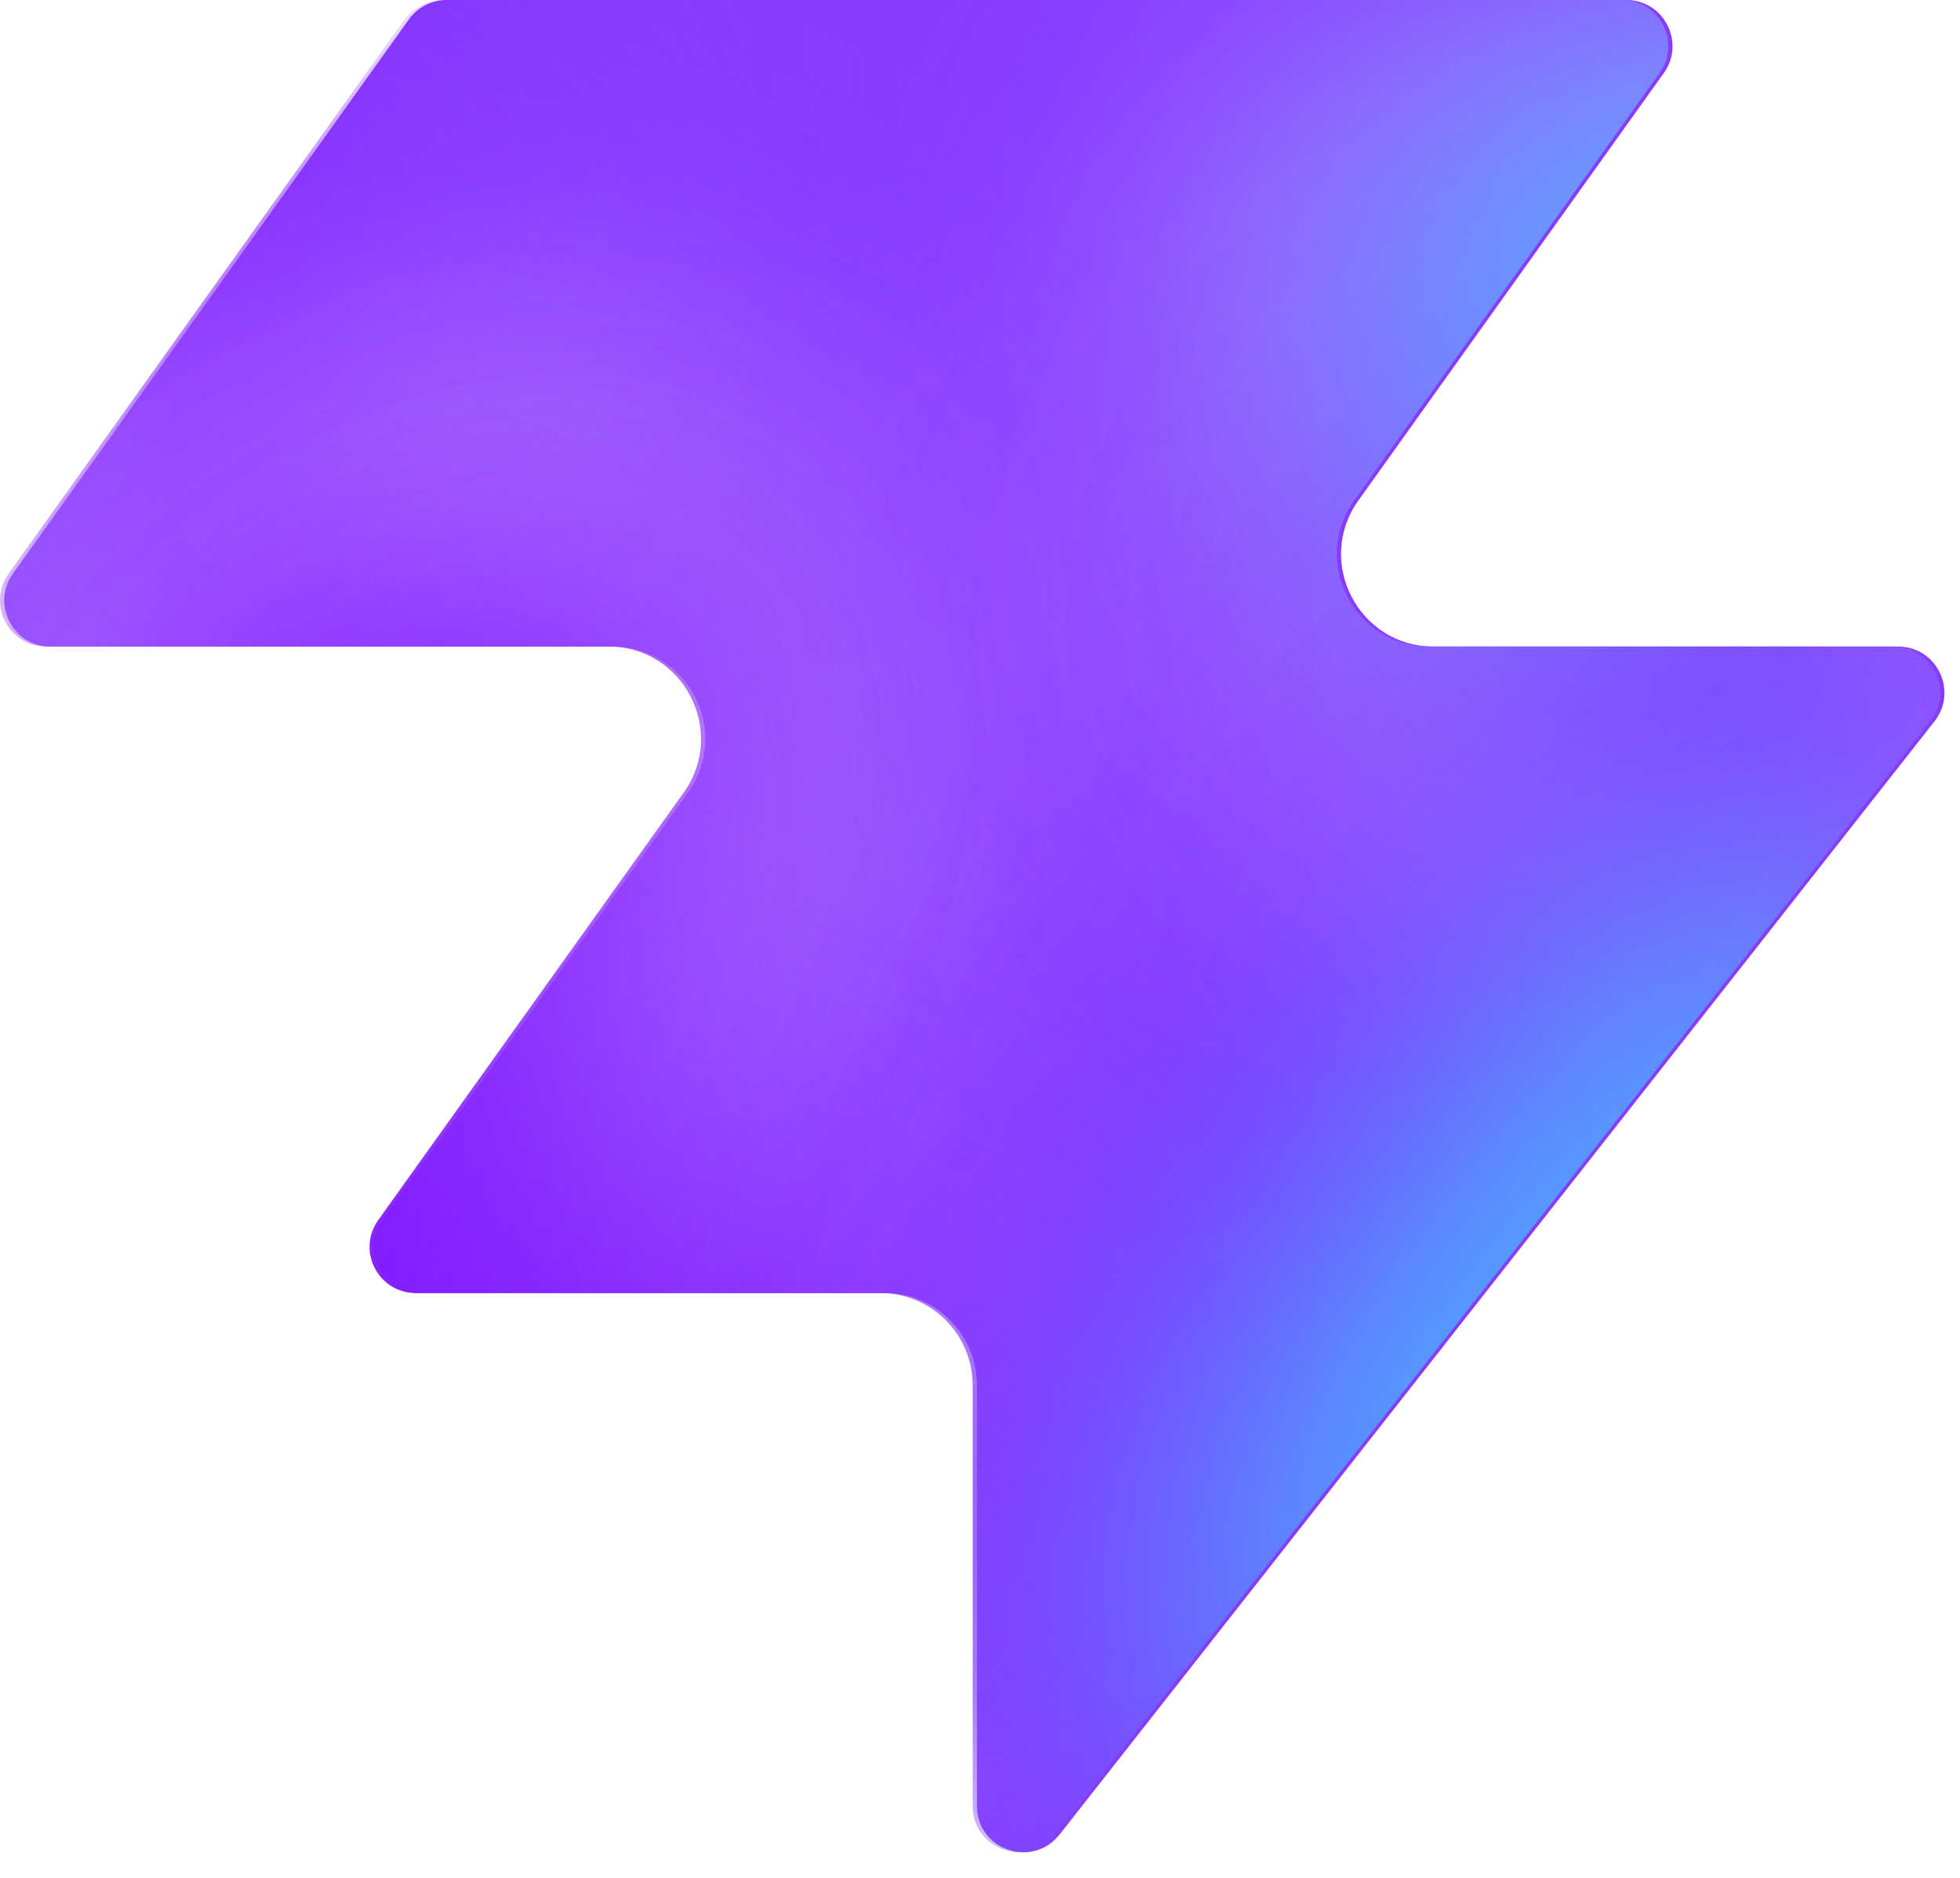
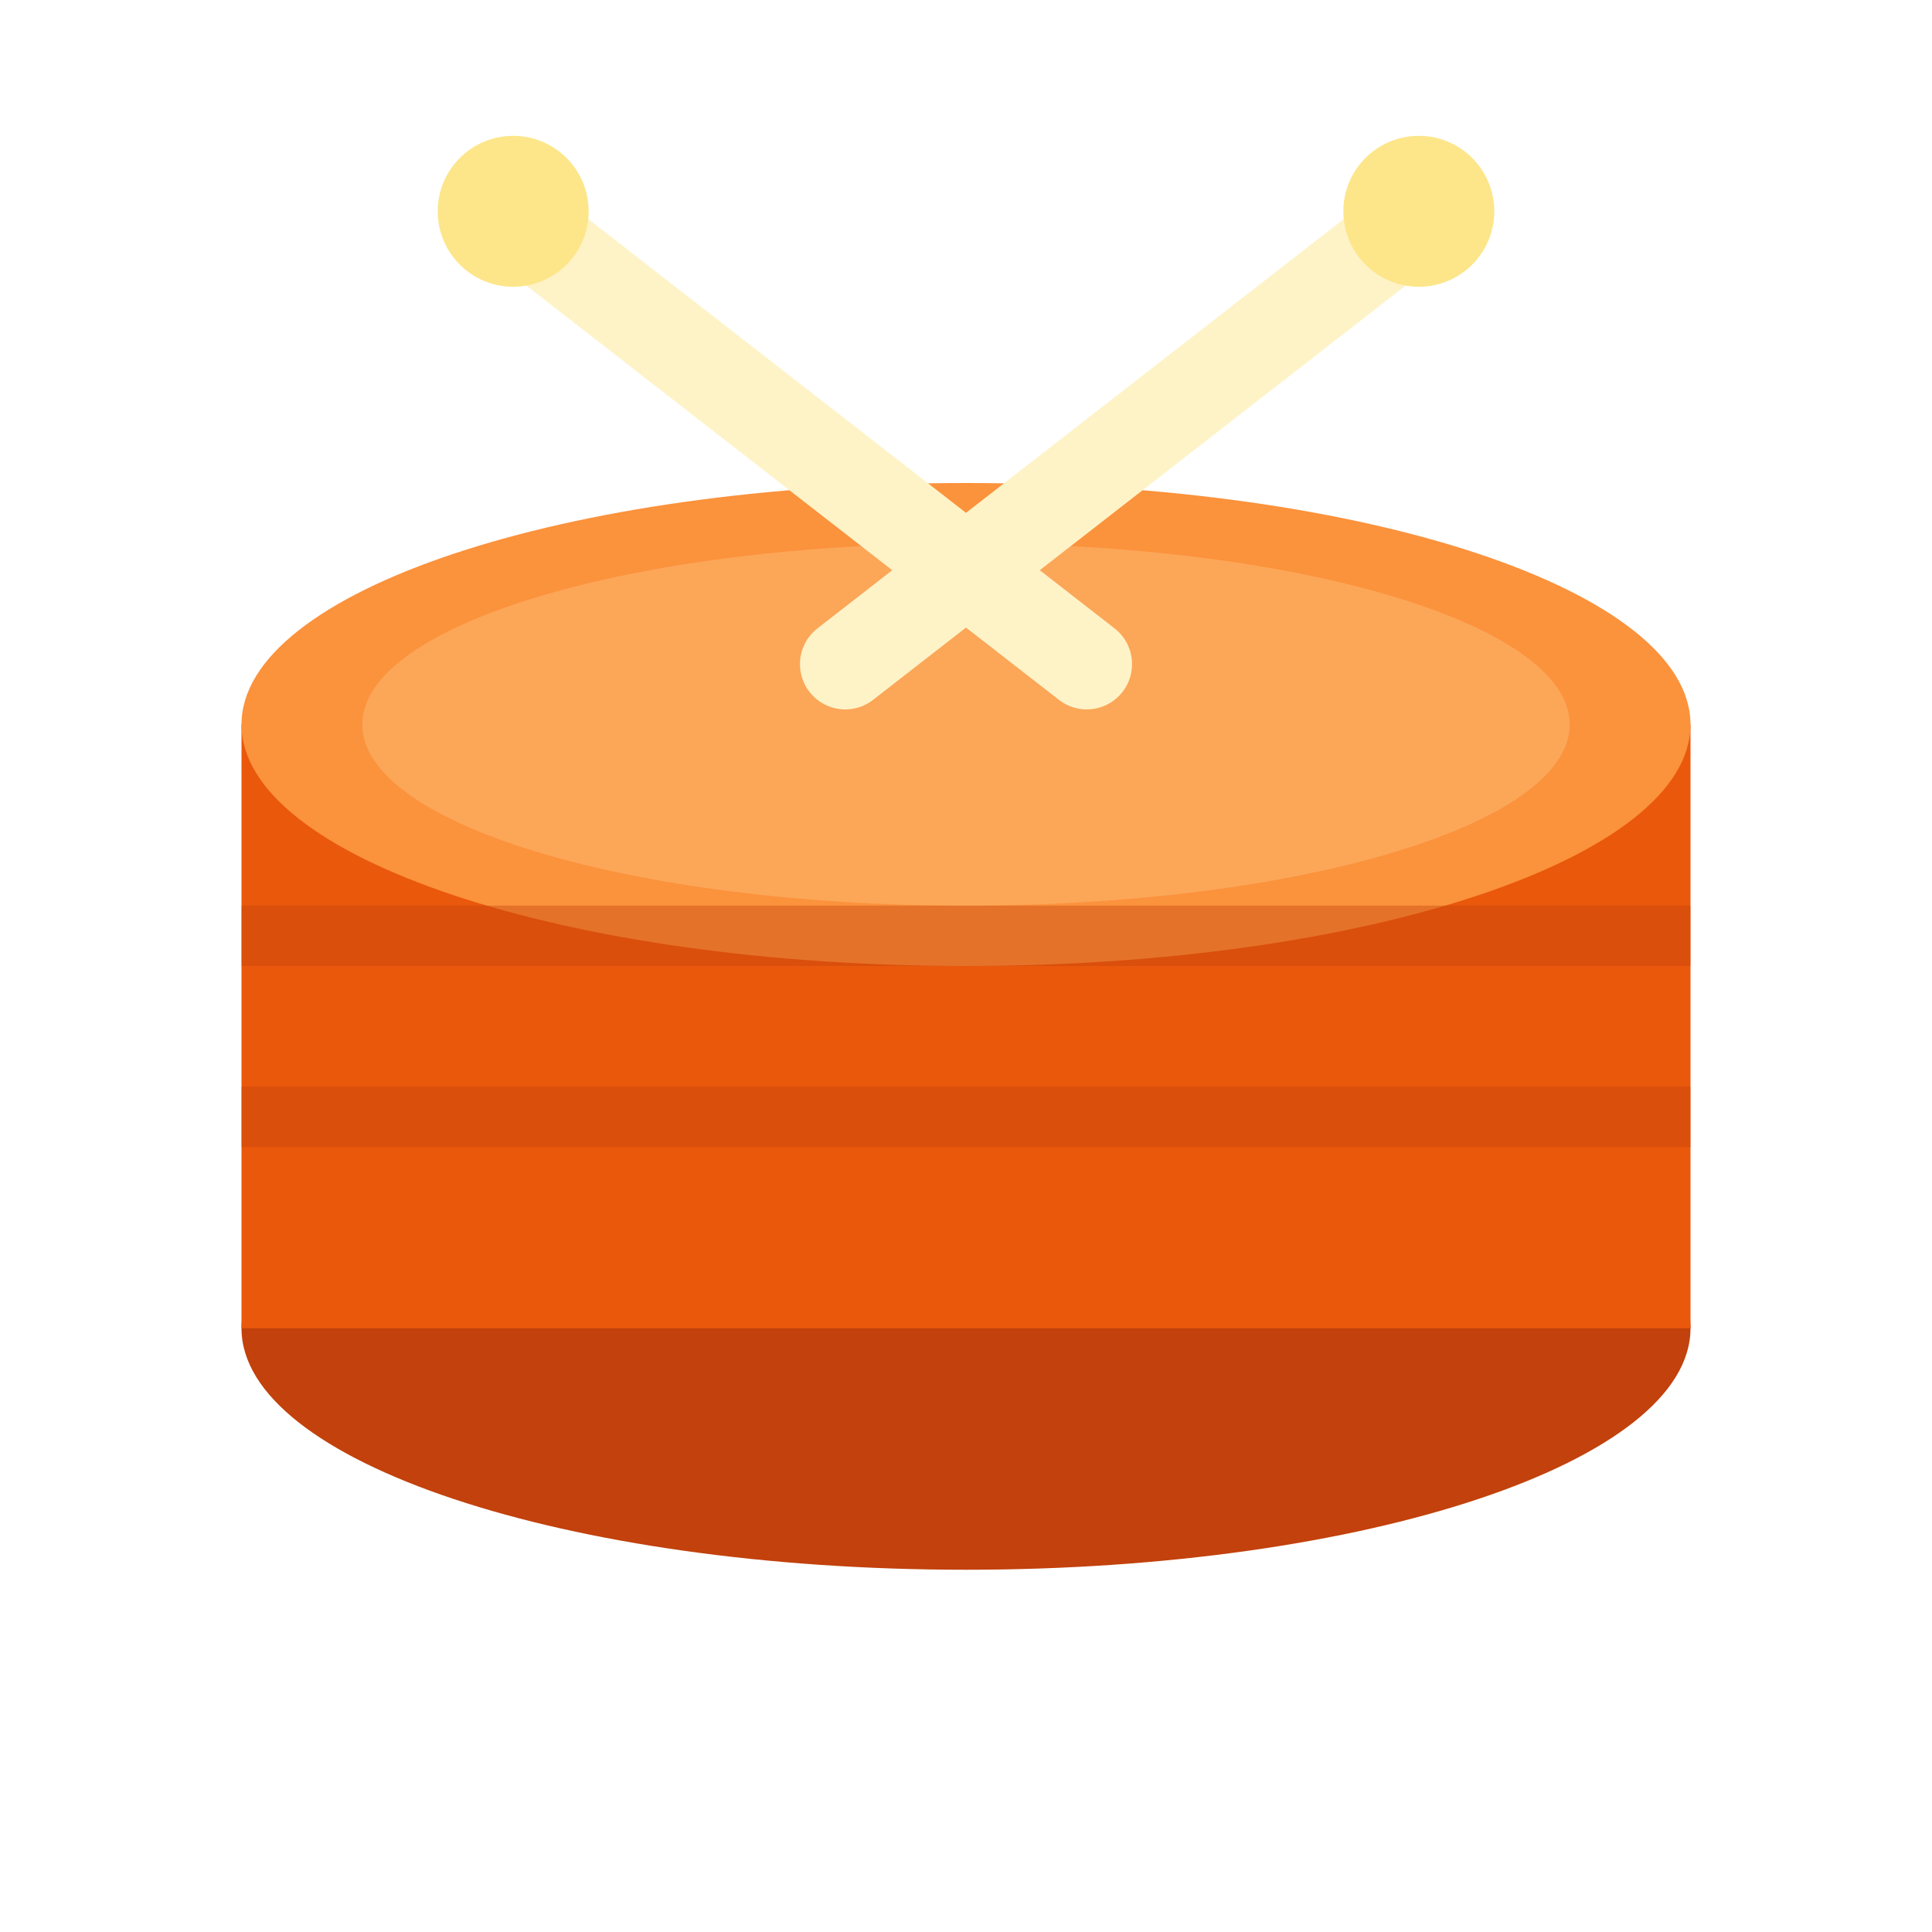
- <svg xmlns="http://www.w3.org/2000/svg" width="48" height="46" fill="none" viewBox="0 0 48 46">
-   <path fill="#863bff" d="M25.946 44.938c-.664.845-2.021.375-2.021-.698V33.937a2.26 2.26 0 0 0-2.262-2.262H10.287c-.92 0-1.456-1.04-.92-1.788l7.48-10.471c1.07-1.497 0-3.578-1.842-3.578H1.237c-.92 0-1.456-1.04-.92-1.788L10.013.474c.214-.297.556-.474.92-.474h28.894c.92 0 1.456 1.04.92 1.788l-7.48 10.471c-1.07 1.498 0 3.579 1.842 3.579h11.377c.943 0 1.473 1.088.89 1.83L25.947 44.94z" style="fill:#863bff;fill:color(display-p3 .525 .23 1);fill-opacity:1" />
-   <mask id="a" width="48" height="46" x="0" y="0" maskUnits="userSpaceOnUse" style="mask-type:alpha">
-     <path fill="#000" d="M25.842 44.938c-.664.844-2.021.375-2.021-.698V33.937a2.26 2.26 0 0 0-2.262-2.262H10.183c-.92 0-1.456-1.04-.92-1.788l7.48-10.471c1.07-1.498 0-3.579-1.842-3.579H1.133c-.92 0-1.456-1.04-.92-1.787L9.91.473c.214-.297.556-.474.92-.474h28.894c.92 0 1.456 1.04.92 1.788l-7.48 10.471c-1.07 1.498 0 3.578 1.842 3.578h11.377c.943 0 1.473 1.088.89 1.832L25.843 44.94z" style="fill:#000;fill-opacity:1" />
-   </mask>
-   <g mask="url(#a)">
-     <g filter="url(#b)">
-       <ellipse cx="5.508" cy="14.704" fill="#ede6ff" rx="5.508" ry="14.704" style="fill:#ede6ff;fill:color(display-p3 .927 .903 1);fill-opacity:1" transform="matrix(.00324 1 1 -.00324 -4.47 31.516)" />
-     </g>
-     <g filter="url(#c)">
-       <ellipse cx="10.399" cy="29.851" fill="#ede6ff" rx="10.399" ry="29.851" style="fill:#ede6ff;fill:color(display-p3 .927 .903 1);fill-opacity:1" transform="matrix(.00324 1 1 -.00324 -39.328 7.883)" />
-     </g>
-     <g filter="url(#d)">
-       <ellipse cx="5.508" cy="30.487" fill="#7e14ff" rx="5.508" ry="30.487" style="fill:#7e14ff;fill:color(display-p3 .492 .077 1);fill-opacity:1" transform="rotate(89.814 -25.913 -14.639)scale(1 -1)" />
-     </g>
-     <g filter="url(#e)">
-       <ellipse cx="5.508" cy="30.599" fill="#7e14ff" rx="5.508" ry="30.599" style="fill:#7e14ff;fill:color(display-p3 .492 .077 1);fill-opacity:1" transform="rotate(89.814 -32.644 -3.334)scale(1 -1)" />
-     </g>
-     <g filter="url(#f)">
-       <ellipse cx="5.508" cy="30.599" fill="#7e14ff" rx="5.508" ry="30.599" style="fill:#7e14ff;fill:color(display-p3 .492 .077 1);fill-opacity:1" transform="matrix(.00324 1 1 -.00324 -34.34 30.47)" />
-     </g>
-     <g filter="url(#g)">
-       <ellipse cx="14.072" cy="22.078" fill="#ede6ff" rx="14.072" ry="22.078" style="fill:#ede6ff;fill:color(display-p3 .927 .903 1);fill-opacity:1" transform="rotate(93.35 24.506 48.493)scale(-1 1)" />
-     </g>
-     <g filter="url(#h)">
-       <ellipse cx="3.47" cy="21.501" fill="#7e14ff" rx="3.47" ry="21.501" style="fill:#7e14ff;fill:color(display-p3 .492 .077 1);fill-opacity:1" transform="rotate(89.009 28.708 47.59)scale(-1 1)" />
-     </g>
-     <g filter="url(#i)">
-       <ellipse cx="3.47" cy="21.501" fill="#7e14ff" rx="3.47" ry="21.501" style="fill:#7e14ff;fill:color(display-p3 .492 .077 1);fill-opacity:1" transform="rotate(89.009 28.708 47.59)scale(-1 1)" />
-     </g>
-     <g filter="url(#j)">
-       <ellipse cx=".387" cy="8.972" fill="#7e14ff" rx="4.407" ry="29.108" style="fill:#7e14ff;fill:color(display-p3 .492 .077 1);fill-opacity:1" transform="rotate(39.51 .387 8.972)" />
-     </g>
-     <g filter="url(#k)">
-       <ellipse cx="47.523" cy="-6.092" fill="#7e14ff" rx="4.407" ry="29.108" style="fill:#7e14ff;fill:color(display-p3 .492 .077 1);fill-opacity:1" transform="rotate(37.892 47.523 -6.092)" />
-     </g>
-     <g filter="url(#l)">
-       <ellipse cx="41.412" cy="6.333" fill="#47bfff" rx="5.971" ry="9.665" style="fill:#47bfff;fill:color(display-p3 .28 .748 1);fill-opacity:1" transform="rotate(37.892 41.412 6.333)" />
-     </g>
-     <g filter="url(#m)">
-       <ellipse cx="-1.879" cy="38.332" fill="#7e14ff" rx="4.407" ry="29.108" style="fill:#7e14ff;fill:color(display-p3 .492 .077 1);fill-opacity:1" transform="rotate(37.892 -1.88 38.332)" />
-     </g>
-     <g filter="url(#n)">
-       <ellipse cx="-1.879" cy="38.332" fill="#7e14ff" rx="4.407" ry="29.108" style="fill:#7e14ff;fill:color(display-p3 .492 .077 1);fill-opacity:1" transform="rotate(37.892 -1.88 38.332)" />
-     </g>
-     <g filter="url(#o)">
-       <ellipse cx="35.651" cy="29.907" fill="#7e14ff" rx="4.407" ry="29.108" style="fill:#7e14ff;fill:color(display-p3 .492 .077 1);fill-opacity:1" transform="rotate(37.892 35.651 29.907)" />
-     </g>
-     <g filter="url(#p)">
-       <ellipse cx="38.418" cy="32.4" fill="#47bfff" rx="5.971" ry="15.297" style="fill:#47bfff;fill:color(display-p3 .28 .748 1);fill-opacity:1" transform="rotate(37.892 38.418 32.4)" />
-     </g>
-   </g>
-   <defs>
-     <filter id="b" width="60.045" height="41.654" x="-19.77" y="16.149" color-interpolation-filters="sRGB" filterUnits="userSpaceOnUse">
-       <feFlood flood-opacity="0" result="BackgroundImageFix" />
-       <feBlend in="SourceGraphic" in2="BackgroundImageFix" result="shape" />
-       <feGaussianBlur result="effect1_foregroundBlur_2002_17158" stdDeviation="7.659" />
-     </filter>
-     <filter id="c" width="90.34" height="51.437" x="-54.613" y="-7.533" color-interpolation-filters="sRGB" filterUnits="userSpaceOnUse">
-       <feFlood flood-opacity="0" result="BackgroundImageFix" />
-       <feBlend in="SourceGraphic" in2="BackgroundImageFix" result="shape" />
-       <feGaussianBlur result="effect1_foregroundBlur_2002_17158" stdDeviation="7.659" />
-     </filter>
-     <filter id="d" width="79.355" height="29.4" x="-49.64" y="2.03" color-interpolation-filters="sRGB" filterUnits="userSpaceOnUse">
-       <feFlood flood-opacity="0" result="BackgroundImageFix" />
-       <feBlend in="SourceGraphic" in2="BackgroundImageFix" result="shape" />
-       <feGaussianBlur result="effect1_foregroundBlur_2002_17158" stdDeviation="4.596" />
-     </filter>
-     <filter id="e" width="79.579" height="29.4" x="-45.045" y="20.029" color-interpolation-filters="sRGB" filterUnits="userSpaceOnUse">
-       <feFlood flood-opacity="0" result="BackgroundImageFix" />
-       <feBlend in="SourceGraphic" in2="BackgroundImageFix" result="shape" />
-       <feGaussianBlur result="effect1_foregroundBlur_2002_17158" stdDeviation="4.596" />
-     </filter>
-     <filter id="f" width="79.579" height="29.4" x="-43.513" y="21.178" color-interpolation-filters="sRGB" filterUnits="userSpaceOnUse">
-       <feFlood flood-opacity="0" result="BackgroundImageFix" />
-       <feBlend in="SourceGraphic" in2="BackgroundImageFix" result="shape" />
-       <feGaussianBlur result="effect1_foregroundBlur_2002_17158" stdDeviation="4.596" />
-     </filter>
-     <filter id="g" width="74.749" height="58.852" x="15.756" y="-17.901" color-interpolation-filters="sRGB" filterUnits="userSpaceOnUse">
-       <feFlood flood-opacity="0" result="BackgroundImageFix" />
-       <feBlend in="SourceGraphic" in2="BackgroundImageFix" result="shape" />
-       <feGaussianBlur result="effect1_foregroundBlur_2002_17158" stdDeviation="7.659" />
-     </filter>
-     <filter id="h" width="61.377" height="25.362" x="23.548" y="2.284" color-interpolation-filters="sRGB" filterUnits="userSpaceOnUse">
-       <feFlood flood-opacity="0" result="BackgroundImageFix" />
-       <feBlend in="SourceGraphic" in2="BackgroundImageFix" result="shape" />
-       <feGaussianBlur result="effect1_foregroundBlur_2002_17158" stdDeviation="4.596" />
-     </filter>
-     <filter id="i" width="61.377" height="25.362" x="23.548" y="2.284" color-interpolation-filters="sRGB" filterUnits="userSpaceOnUse">
-       <feFlood flood-opacity="0" result="BackgroundImageFix" />
-       <feBlend in="SourceGraphic" in2="BackgroundImageFix" result="shape" />
-       <feGaussianBlur result="effect1_foregroundBlur_2002_17158" stdDeviation="4.596" />
-     </filter>
-     <filter id="j" width="56.045" height="63.649" x="-27.636" y="-22.853" color-interpolation-filters="sRGB" filterUnits="userSpaceOnUse">
-       <feFlood flood-opacity="0" result="BackgroundImageFix" />
-       <feBlend in="SourceGraphic" in2="BackgroundImageFix" result="shape" />
-       <feGaussianBlur result="effect1_foregroundBlur_2002_17158" stdDeviation="4.596" />
-     </filter>
-     <filter id="k" width="54.814" height="64.646" x="20.116" y="-38.415" color-interpolation-filters="sRGB" filterUnits="userSpaceOnUse">
-       <feFlood flood-opacity="0" result="BackgroundImageFix" />
-       <feBlend in="SourceGraphic" in2="BackgroundImageFix" result="shape" />
-       <feGaussianBlur result="effect1_foregroundBlur_2002_17158" stdDeviation="4.596" />
-     </filter>
-     <filter id="l" width="33.541" height="35.313" x="24.641" y="-11.323" color-interpolation-filters="sRGB" filterUnits="userSpaceOnUse">
-       <feFlood flood-opacity="0" result="BackgroundImageFix" />
-       <feBlend in="SourceGraphic" in2="BackgroundImageFix" result="shape" />
-       <feGaussianBlur result="effect1_foregroundBlur_2002_17158" stdDeviation="4.596" />
-     </filter>
-     <filter id="m" width="54.814" height="64.646" x="-29.286" y="6.009" color-interpolation-filters="sRGB" filterUnits="userSpaceOnUse">
-       <feFlood flood-opacity="0" result="BackgroundImageFix" />
-       <feBlend in="SourceGraphic" in2="BackgroundImageFix" result="shape" />
-       <feGaussianBlur result="effect1_foregroundBlur_2002_17158" stdDeviation="4.596" />
-     </filter>
-     <filter id="n" width="54.814" height="64.646" x="-29.286" y="6.009" color-interpolation-filters="sRGB" filterUnits="userSpaceOnUse">
-       <feFlood flood-opacity="0" result="BackgroundImageFix" />
-       <feBlend in="SourceGraphic" in2="BackgroundImageFix" result="shape" />
-       <feGaussianBlur result="effect1_foregroundBlur_2002_17158" stdDeviation="4.596" />
-     </filter>
-     <filter id="o" width="54.814" height="64.646" x="8.244" y="-2.416" color-interpolation-filters="sRGB" filterUnits="userSpaceOnUse">
-       <feFlood flood-opacity="0" result="BackgroundImageFix" />
-       <feBlend in="SourceGraphic" in2="BackgroundImageFix" result="shape" />
-       <feGaussianBlur result="effect1_foregroundBlur_2002_17158" stdDeviation="4.596" />
-     </filter>
-     <filter id="p" width="39.409" height="43.623" x="18.713" y="10.588" color-interpolation-filters="sRGB" filterUnits="userSpaceOnUse">
-       <feFlood flood-opacity="0" result="BackgroundImageFix" />
-       <feBlend in="SourceGraphic" in2="BackgroundImageFix" result="shape" />
-       <feGaussianBlur result="effect1_foregroundBlur_2002_17158" stdDeviation="4.596" />
-     </filter>
-   </defs>
+ <svg xmlns="http://www.w3.org/2000/svg" viewBox="0 0 64 64" width="64" height="64">
+   <ellipse cx="32" cy="44" rx="24" ry="8" fill="#c2410c" />
+   <rect x="8" y="24" width="48" height="20" fill="#ea580c" />
+   <ellipse cx="32" cy="24" rx="24" ry="8" fill="#fb923c" />
+   <ellipse cx="32" cy="24" rx="20" ry="6" fill="#fdba74" opacity="0.5" />
+   <rect x="8" y="30" width="48" height="2" fill="#c2410c" opacity="0.4" />
+   <rect x="8" y="36" width="48" height="2" fill="#c2410c" opacity="0.4" />
+   <line x1="18" y1="8" x2="36" y2="22" stroke="#fef3c7" stroke-width="3" stroke-linecap="round" />
+   <circle cx="17" cy="7" r="2.5" fill="#fde68a" />
+   <line x1="46" y1="8" x2="28" y2="22" stroke="#fef3c7" stroke-width="3" stroke-linecap="round" />
+   <circle cx="47" cy="7" r="2.5" fill="#fde68a" />
</svg>
